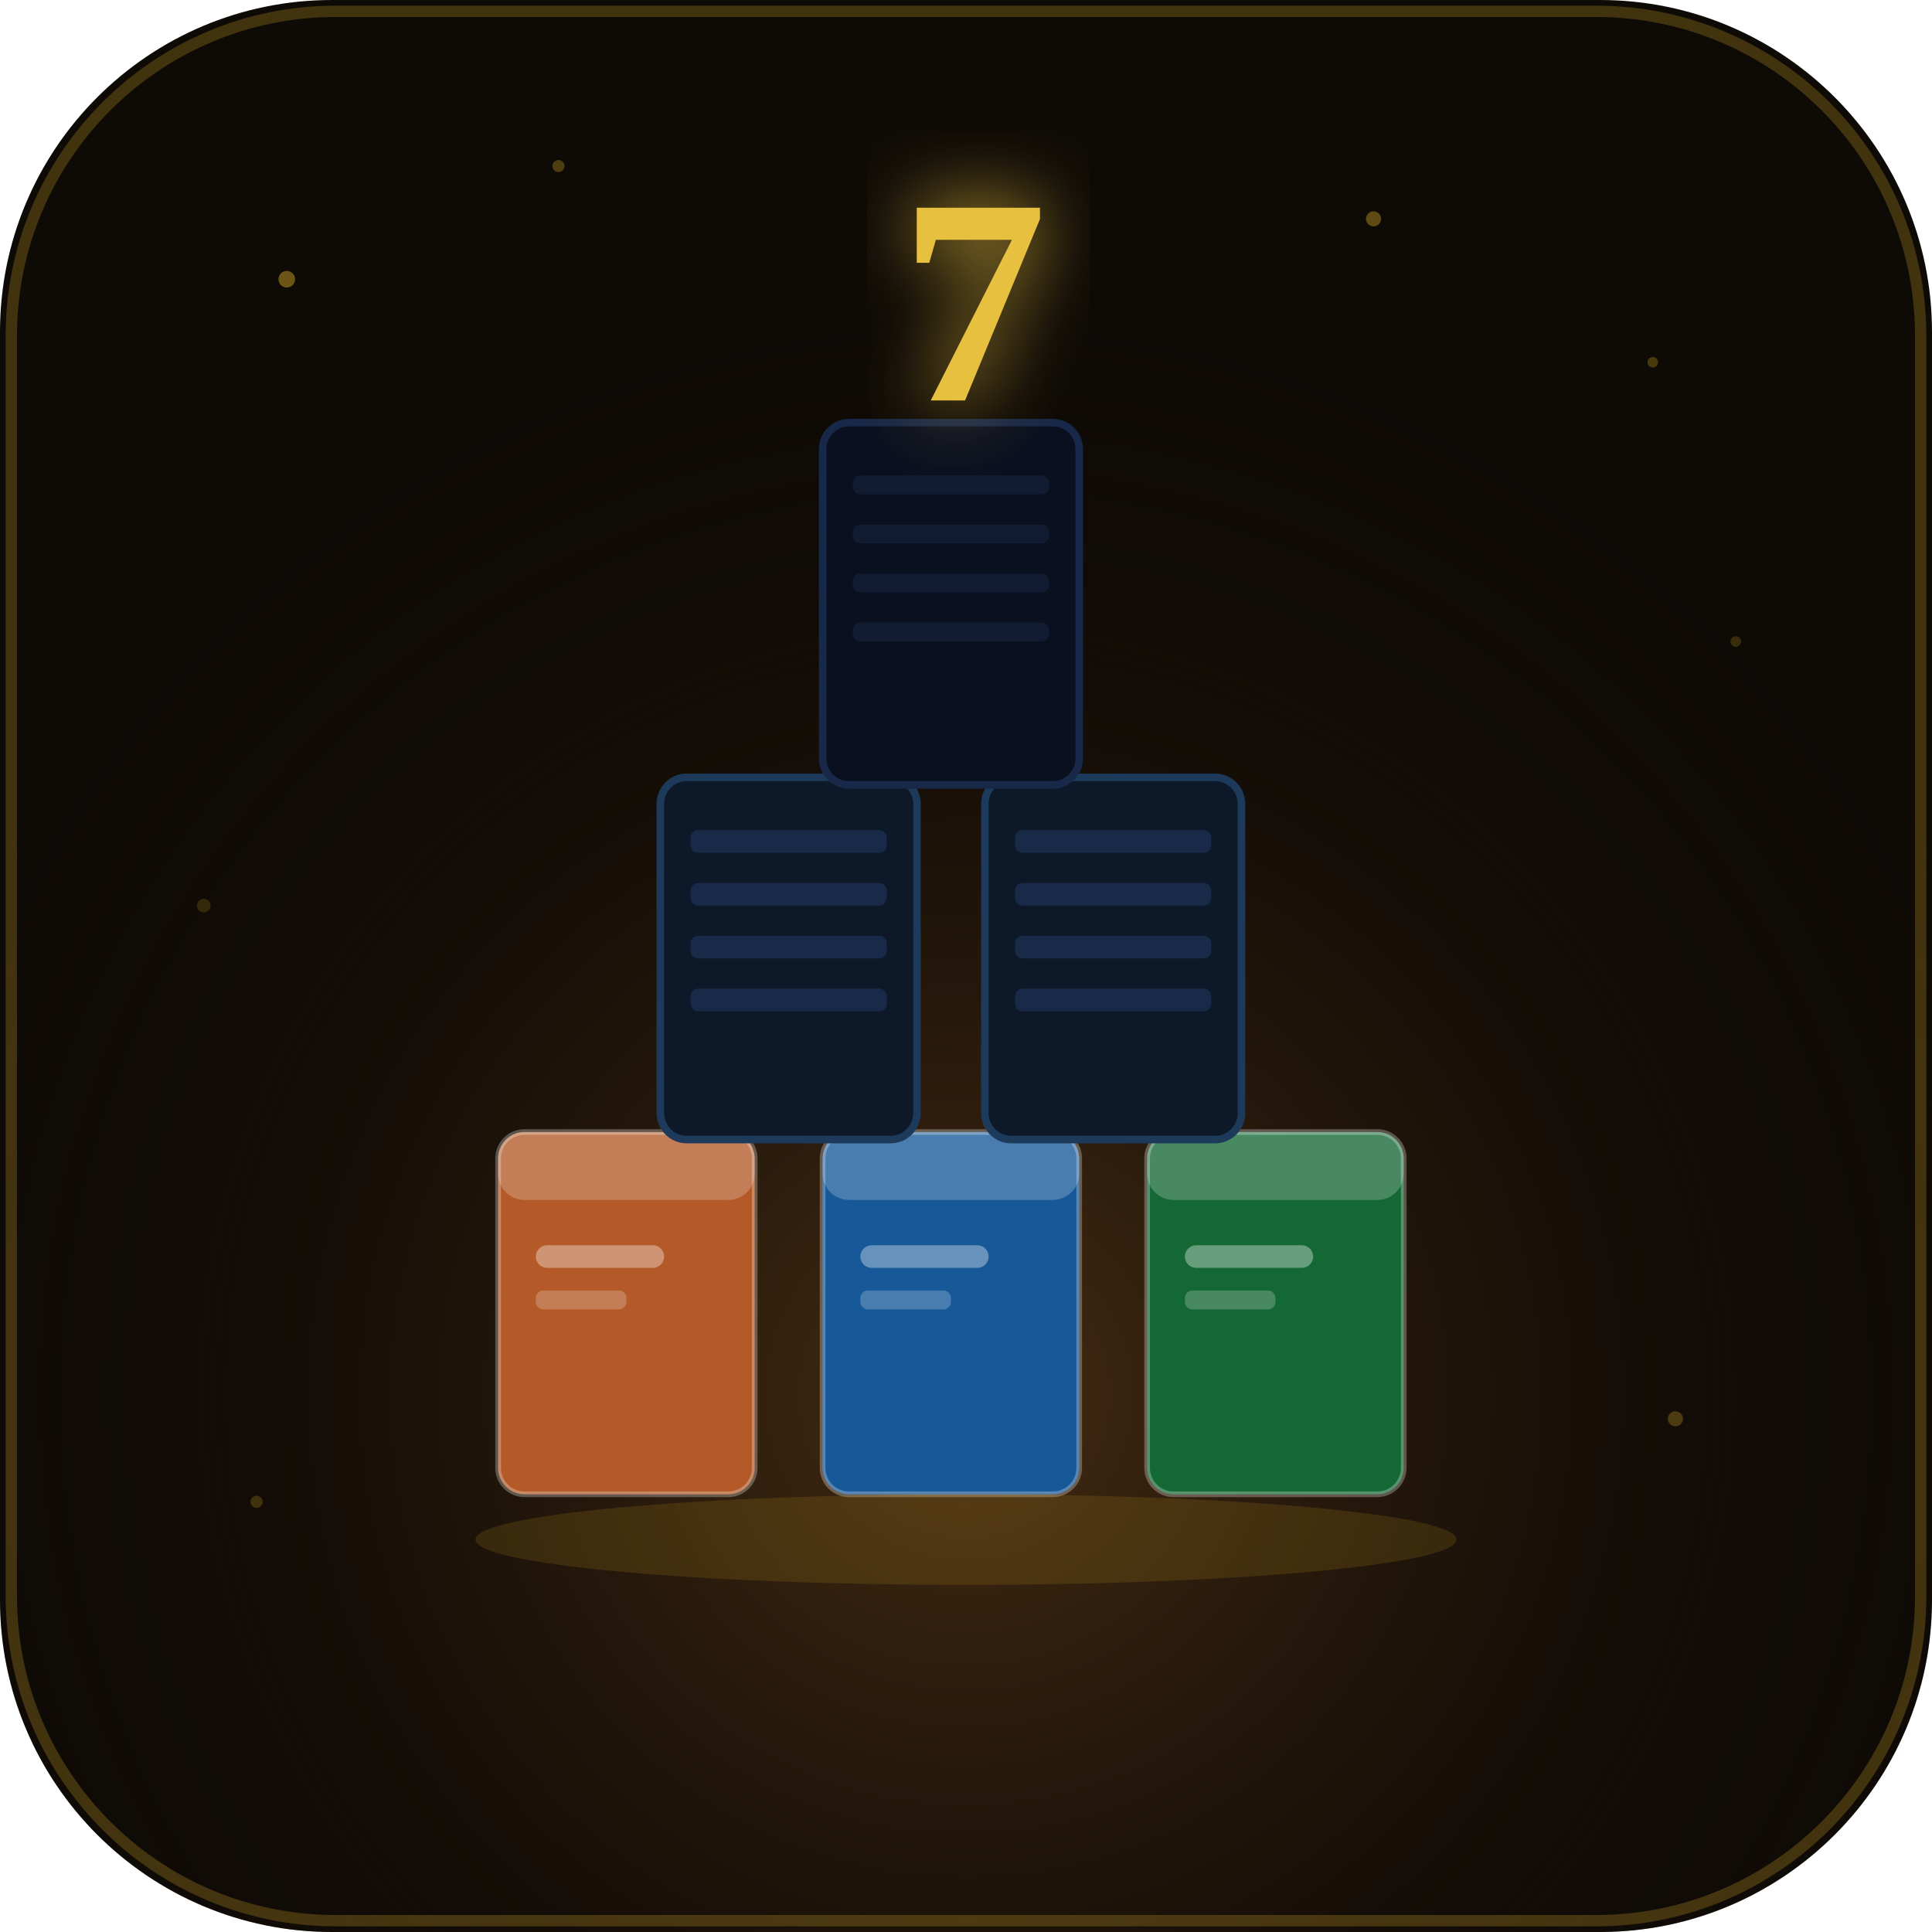
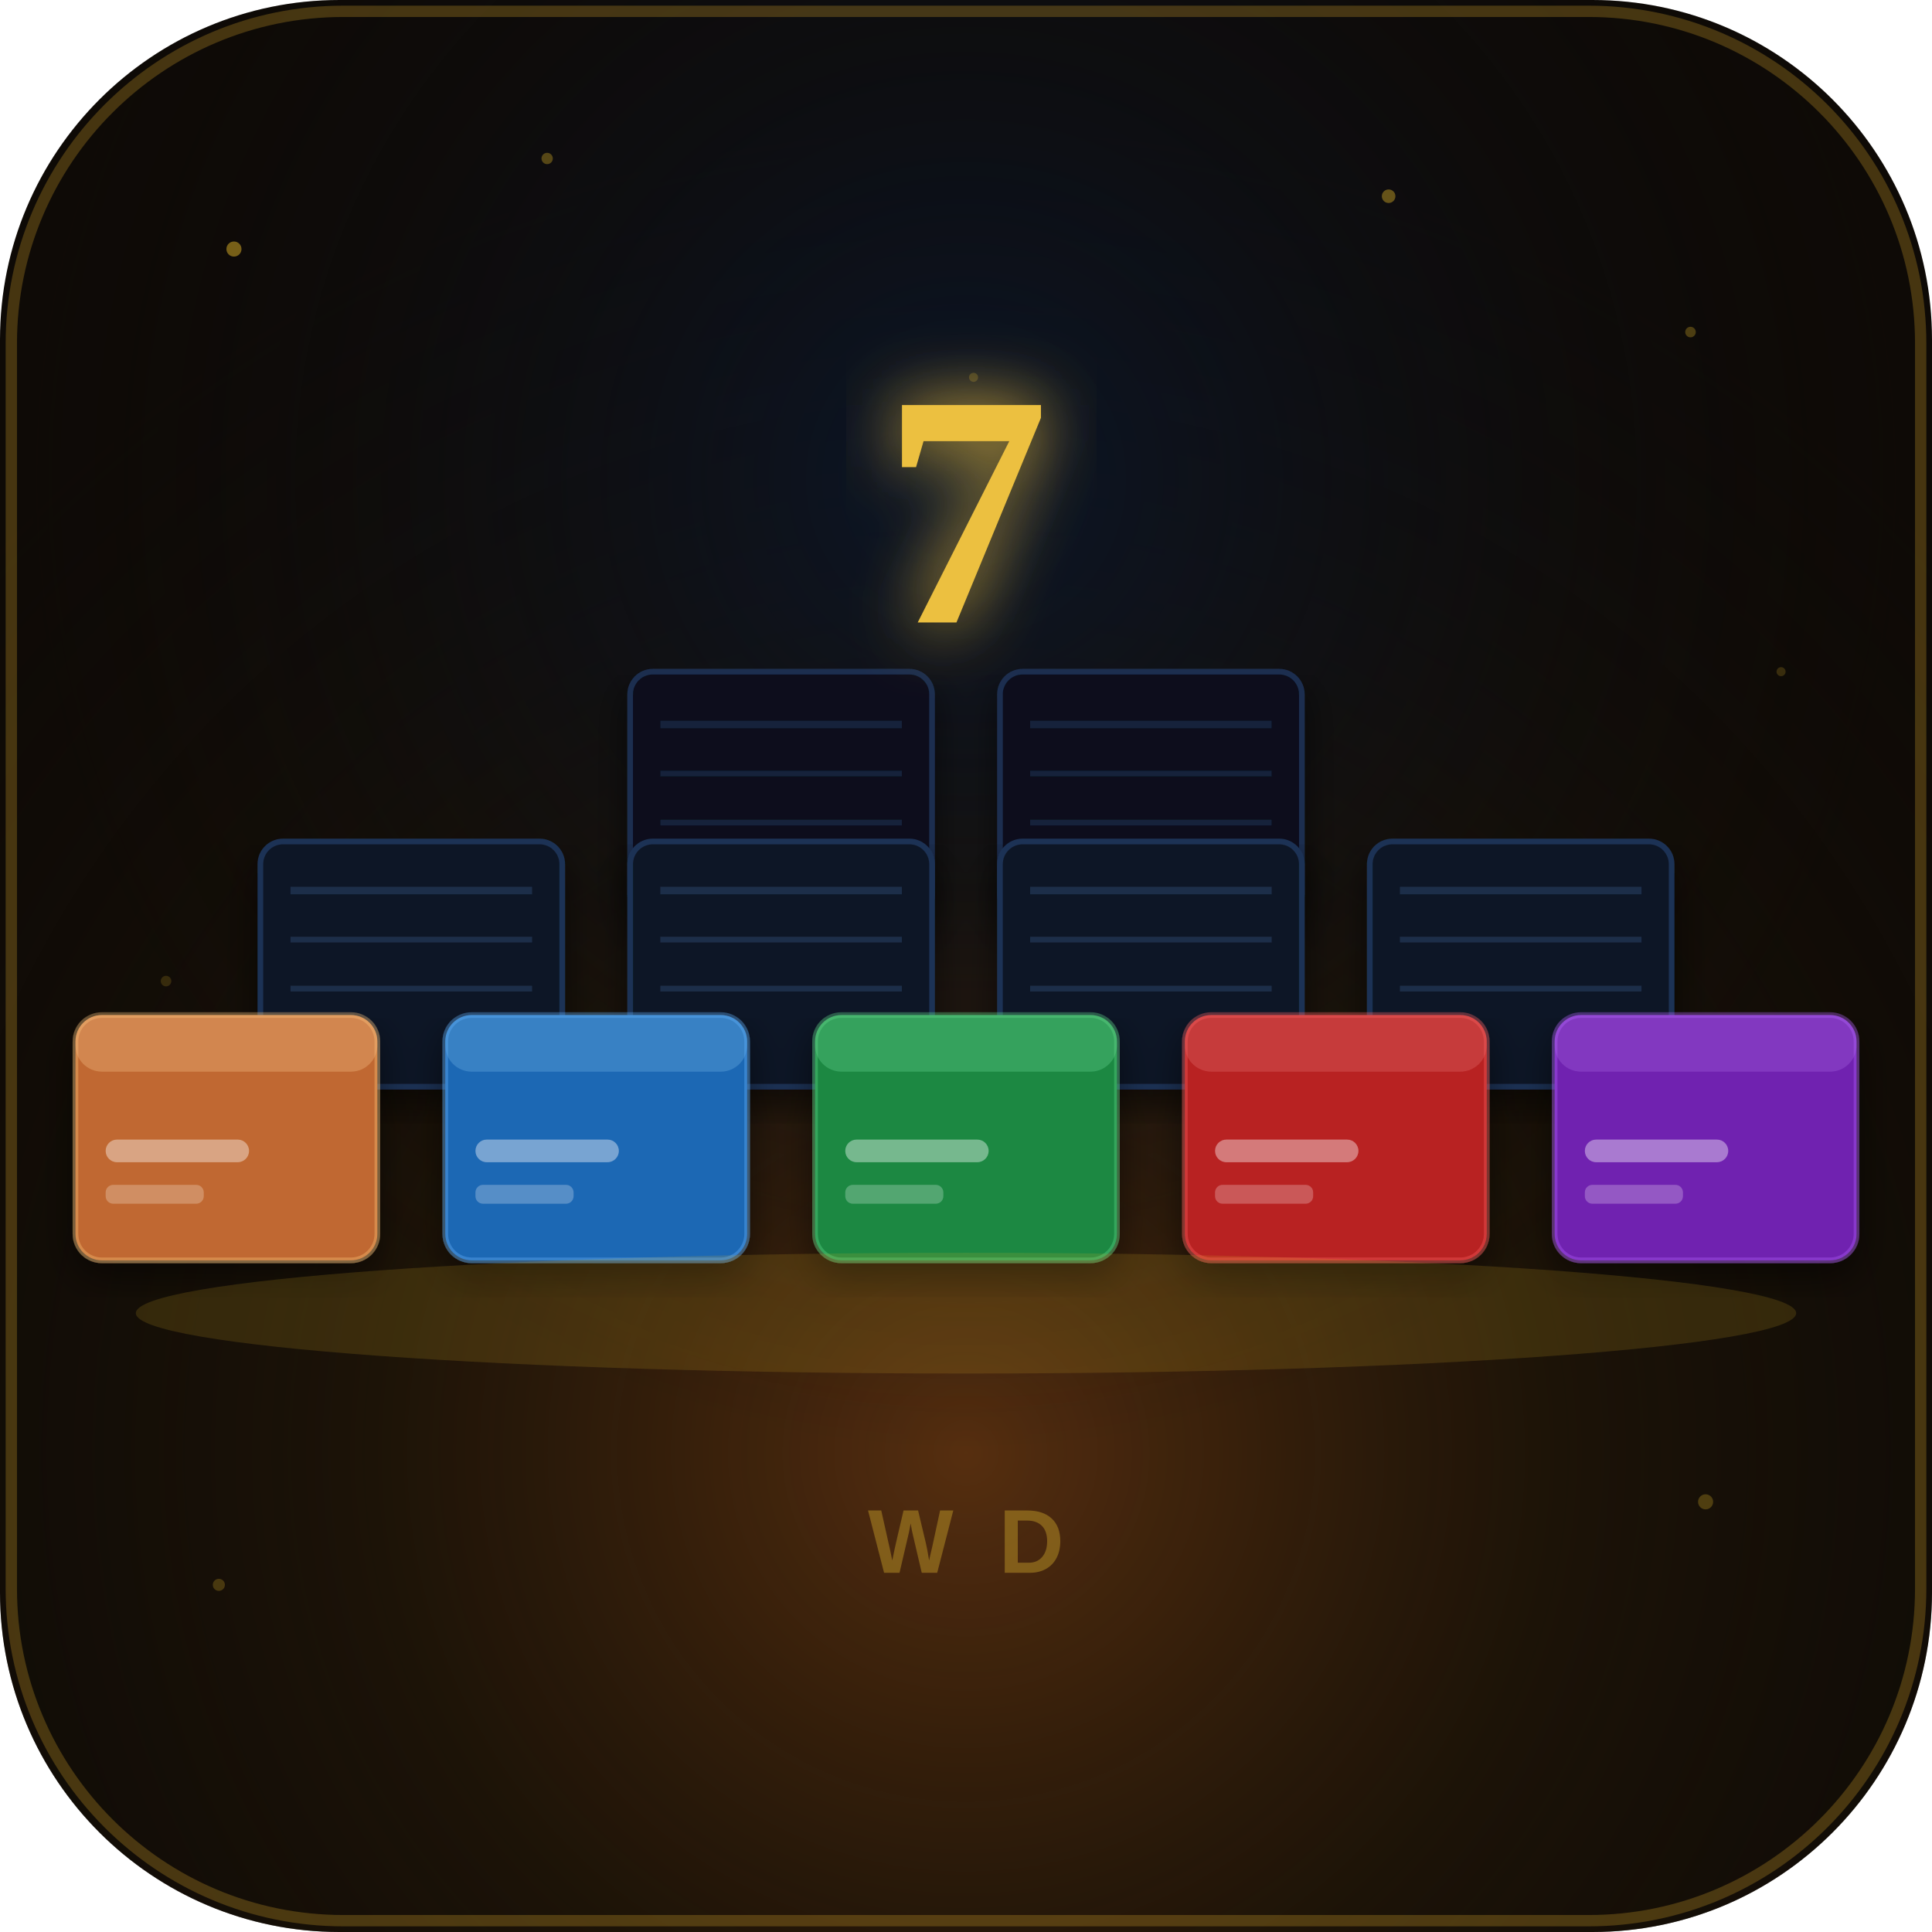
<svg xmlns="http://www.w3.org/2000/svg" viewBox="0 0 512 512">
  <defs>
-     <radialGradient id="bg" cx="50%" cy="72%" r="58%">
-       <stop offset="0%" stop-color="#503214" stop-opacity=".85" />
-       <stop offset="60%" stop-color="#1a1008" stop-opacity=".55" />
+     <radialGradient id="bg" cx="50%" cy="75%" r="70%">
+       <stop offset="0%" stop-color="#5a3010" stop-opacity=".95" />
+       <stop offset="45%" stop-color="#241808" stop-opacity=".60" />
+       <stop offset="100%" stop-color="#0e0a06" stop-opacity="0" />
+     </radialGradient>
+     <radialGradient id="top-glow" cx="50%" cy="25%" r="50%">
+       <stop offset="0%" stop-color="#0a1830" stop-opacity=".80" />
      <stop offset="100%" stop-color="#0e0a06" stop-opacity="0" />
    </radialGradient>
    <linearGradient id="gl" x1="0%" y1="0%" x2="100%" y2="0%">
      <stop offset="0%" stop-color="#e0b428" stop-opacity="0" />
-       <stop offset="50%" stop-color="#e0b428" stop-opacity=".85" />
+       <stop offset="30%" stop-color="#e0b428" stop-opacity=".90" />
+       <stop offset="70%" stop-color="#e0b428" stop-opacity=".90" />
      <stop offset="100%" stop-color="#e0b428" stop-opacity="0" />
    </linearGradient>
-     <filter id="glow" x="-30%" y="-30%" width="160%" height="160%">
-       <feGaussianBlur stdDeviation="6" result="blur" />
+     <filter id="cardshadow" x="-5%" y="-5%" width="115%" height="120%">
+       <feDropShadow dx="0" dy="4" stdDeviation="5" flood-color="#000" flood-opacity=".55" />
+     </filter>
+     <filter id="glow7" x="-40%" y="-40%" width="180%" height="180%">
+       <feGaussianBlur stdDeviation="9" result="b" />
      <feMerge>
-         <feMergeNode in="blur" />
-         <feMergeNode in="SourceGraphic" />
-       </feMerge>
-     </filter>
-     <filter id="tglow" x="-40%" y="-40%" width="180%" height="180%">
-       <feGaussianBlur stdDeviation="10" result="blur" />
-       <feMerge>
-         <feMergeNode in="blur" />
+         <feMergeNode in="b" />
        <feMergeNode in="SourceGraphic" />
      </feMerge>
    </filter>
  </defs>
-   <rect width="512" height="512" rx="88" fill="#0e0a06" />
-   <rect width="512" height="512" rx="88" fill="url(#bg)" />
-   <circle cx="76" cy="74" r="2.2" fill="#e0b428" opacity=".45" />
-   <circle cx="148" cy="44" r="1.6" fill="#e0b428" opacity=".30" />
-   <circle cx="364" cy="58" r="2.0" fill="#e0b428" opacity=".38" />
-   <circle cx="438" cy="96" r="1.4" fill="#e0b428" opacity=".28" />
-   <circle cx="68" cy="398" r="1.6" fill="#e0b428" opacity=".22" />
-   <circle cx="444" cy="376" r="2.0" fill="#e0b428" opacity=".28" />
-   <circle cx="460" cy="170" r="1.4" fill="#e0b428" opacity=".20" />
-   <circle cx="54" cy="240" r="1.8" fill="#e0b428" opacity=".18" />
-   <rect x="132" y="300" width="68" height="96" rx="7" fill="#b45a28" />
-   <rect x="218" y="300" width="68" height="96" rx="7" fill="#165898" />
-   <rect x="304" y="300" width="68" height="96" rx="7" fill="#146834" />
-   <rect x="132" y="300" width="68" height="18" rx="7" fill="rgba(255,255,255,.22)" />
-   <rect x="218" y="300" width="68" height="18" rx="7" fill="rgba(255,255,255,.22)" />
-   <rect x="304" y="300" width="68" height="18" rx="7" fill="rgba(255,255,255,.22)" />
-   <rect x="142" y="330" width="34" height="6" rx="3" fill="rgba(255,255,255,.35)" />
-   <rect x="142" y="342" width="24" height="5" rx="2" fill="rgba(255,255,255,.22)" />
-   <rect x="228" y="330" width="34" height="6" rx="3" fill="rgba(255,255,255,.35)" />
-   <rect x="228" y="342" width="24" height="5" rx="2" fill="rgba(255,255,255,.22)" />
-   <rect x="314" y="330" width="34" height="6" rx="3" fill="rgba(255,255,255,.35)" />
-   <rect x="314" y="342" width="24" height="5" rx="2" fill="rgba(255,255,255,.22)" />
-   <rect x="132" y="300" width="68" height="96" rx="7" fill="none" stroke="rgba(255,255,255,.28)" stroke-width="1.5" />
-   <rect x="218" y="300" width="68" height="96" rx="7" fill="none" stroke="rgba(255,255,255,.28)" stroke-width="1.5" />
-   <rect x="304" y="300" width="68" height="96" rx="7" fill="none" stroke="rgba(255,255,255,.28)" stroke-width="1.5" />
-   <rect x="175" y="206" width="68" height="96" rx="7" fill="#0d1828" />
-   <rect x="261" y="206" width="68" height="96" rx="7" fill="#0d1828" />
-   <rect x="183" y="220" width="52" height="6" rx="2" fill="#1c3254" opacity=".7" />
-   <rect x="183" y="234" width="52" height="6" rx="2" fill="#1c3254" opacity=".7" />
-   <rect x="183" y="248" width="52" height="6" rx="2" fill="#1c3254" opacity=".7" />
-   <rect x="183" y="262" width="52" height="6" rx="2" fill="#1c3254" opacity=".7" />
-   <rect x="269" y="220" width="52" height="6" rx="2" fill="#1c3254" opacity=".7" />
-   <rect x="269" y="234" width="52" height="6" rx="2" fill="#1c3254" opacity=".7" />
-   <rect x="269" y="248" width="52" height="6" rx="2" fill="#1c3254" opacity=".7" />
-   <rect x="269" y="262" width="52" height="6" rx="2" fill="#1c3254" opacity=".7" />
-   <rect x="175" y="206" width="68" height="96" rx="7" fill="none" stroke="#1e3a5a" stroke-width="2" />
-   <rect x="261" y="206" width="68" height="96" rx="7" fill="none" stroke="#1e3a5a" stroke-width="2" />
-   <rect x="218" y="112" width="68" height="96" rx="7" fill="#0a1020" />
-   <rect x="226" y="126" width="52" height="5" rx="2" fill="#142038" opacity=".7" />
-   <rect x="226" y="139" width="52" height="5" rx="2" fill="#142038" opacity=".7" />
-   <rect x="226" y="152" width="52" height="5" rx="2" fill="#142038" opacity=".7" />
-   <rect x="226" y="165" width="52" height="5" rx="2" fill="#142038" opacity=".7" />
-   <rect x="218" y="112" width="68" height="96" rx="7" fill="none" stroke="#182848" stroke-width="2" />
-   <ellipse cx="256" cy="408" rx="130" ry="12" fill="#e0b428" opacity=".14" />
-   <line x1="96" y1="413" x2="416" y2="413" stroke="url(#gl)" stroke-width="2" />
-   <g filter="url(#tglow)">
-     <text x="258" y="84" font-family="Georgia,'Times New Roman',serif" font-size="78" font-weight="900" fill="#e8c040" text-anchor="middle" dominant-baseline="middle">7</text>
+   <rect width="512" height="512" rx="90" fill="#0e0a06" />
+   <rect width="512" height="512" rx="90" fill="url(#bg)" />
+   <rect width="512" height="512" rx="90" fill="url(#top-glow)" />
+   <circle cx="62" cy="66" r="2.0" fill="#e0b428" opacity=".50" />
+   <circle cx="145" cy="42" r="1.5" fill="#e0b428" opacity=".35" />
+   <circle cx="368" cy="52" r="1.8" fill="#e0b428" opacity=".42" />
+   <circle cx="448" cy="88" r="1.4" fill="#e0b428" opacity=".30" />
+   <circle cx="58" cy="420" r="1.6" fill="#e0b428" opacity=".25" />
+   <circle cx="452" cy="398" r="2.0" fill="#e0b428" opacity=".28" />
+   <circle cx="472" cy="178" r="1.2" fill="#e0b428" opacity=".20" />
+   <circle cx="44" cy="260" r="1.4" fill="#e0b428" opacity=".18" />
+   <circle cx="258" cy="100" r="1.2" fill="#e0b428" opacity=".22" />
+   <g filter="url(#cardshadow)">
+     <rect x="167" y="178" width="80" height="65" rx="6" fill="#080e1c" />
+     <rect x="265" y="178" width="80" height="65" rx="6" fill="#080e1c" />
+     <line x1="175" y1="192" x2="239" y2="192" stroke="#12213a" stroke-width="2" />
+     <line x1="175" y1="205" x2="239" y2="205" stroke="#12213a" stroke-width="1.5" />
+     <line x1="175" y1="218" x2="239" y2="218" stroke="#12213a" stroke-width="1.5" />
+     <line x1="273" y1="192" x2="337" y2="192" stroke="#12213a" stroke-width="2" />
+     <line x1="273" y1="205" x2="337" y2="205" stroke="#12213a" stroke-width="1.5" />
+     <line x1="273" y1="218" x2="337" y2="218" stroke="#12213a" stroke-width="1.5" />
+     <rect x="167" y="178" width="80" height="65" rx="6" fill="none" stroke="#1a2e50" stroke-width="1.5" />
+     <rect x="265" y="178" width="80" height="65" rx="6" fill="none" stroke="#1a2e50" stroke-width="1.5" />
  </g>
-   <rect x="3" y="3" width="506" height="506" rx="86" fill="none" stroke="rgba(200,160,40,.28)" stroke-width="3" />
+   <g filter="url(#cardshadow)">
+     <rect x="69" y="223" width="80" height="65" rx="6" fill="#0e1828" />
+     <rect x="167" y="223" width="80" height="65" rx="6" fill="#0e1828" />
+     <rect x="265" y="223" width="80" height="65" rx="6" fill="#0e1828" />
+     <rect x="363" y="223" width="80" height="65" rx="6" fill="#0e1828" />
+     <line x1="77" y1="236" x2="141" y2="236" stroke="#1c2e48" stroke-width="2" />
+     <line x1="77" y1="249" x2="141" y2="249" stroke="#1c2e48" stroke-width="1.5" />
+     <line x1="77" y1="262" x2="141" y2="262" stroke="#1c2e48" stroke-width="1.5" />
+     <line x1="175" y1="236" x2="239" y2="236" stroke="#1c2e48" stroke-width="2" />
+     <line x1="175" y1="249" x2="239" y2="249" stroke="#1c2e48" stroke-width="1.5" />
+     <line x1="175" y1="262" x2="239" y2="262" stroke="#1c2e48" stroke-width="1.5" />
+     <line x1="273" y1="236" x2="337" y2="236" stroke="#1c2e48" stroke-width="2" />
+     <line x1="273" y1="249" x2="337" y2="249" stroke="#1c2e48" stroke-width="1.5" />
+     <line x1="273" y1="262" x2="337" y2="262" stroke="#1c2e48" stroke-width="1.5" />
+     <line x1="371" y1="236" x2="435" y2="236" stroke="#1c2e48" stroke-width="2" />
+     <line x1="371" y1="249" x2="435" y2="249" stroke="#1c2e48" stroke-width="1.5" />
+     <line x1="371" y1="262" x2="435" y2="262" stroke="#1c2e48" stroke-width="1.5" />
+     <rect x="69" y="223" width="80" height="65" rx="6" fill="none" stroke="#1e3254" stroke-width="1.5" />
+     <rect x="167" y="223" width="80" height="65" rx="6" fill="none" stroke="#1e3254" stroke-width="1.5" />
+     <rect x="265" y="223" width="80" height="65" rx="6" fill="none" stroke="#1e3254" stroke-width="1.5" />
+     <rect x="363" y="223" width="80" height="65" rx="6" fill="none" stroke="#1e3254" stroke-width="1.5" />
+   </g>
+   <g filter="url(#cardshadow)">
+     <rect x="20" y="269" width="80" height="65" rx="7" fill="#c06830" />
+     <rect x="20" y="269" width="80" height="15" rx="7" fill="rgba(255,210,160,.28)" />
+     <rect x="28" y="302" width="38" height="6" rx="3" fill="rgba(255,255,255,.40)" />
+     <rect x="28" y="314" width="26" height="5" rx="2" fill="rgba(255,255,255,.25)" />
+     <rect x="20" y="269" width="80" height="65" rx="7" fill="none" stroke="rgba(255,200,130,.35)" stroke-width="1.5" />
+     <rect x="118" y="269" width="80" height="65" rx="7" fill="#1e68b4" />
+     <rect x="118" y="269" width="80" height="15" rx="7" fill="rgba(150,220,255,.22)" />
+     <rect x="126" y="302" width="38" height="6" rx="3" fill="rgba(255,255,255,.40)" />
+     <rect x="126" y="314" width="26" height="5" rx="2" fill="rgba(255,255,255,.25)" />
+     <rect x="118" y="269" width="80" height="65" rx="7" fill="none" stroke="rgba(100,180,255,.35)" stroke-width="1.5" />
+     <rect x="216" y="269" width="80" height="65" rx="7" fill="#1a8842" />
+     <rect x="216" y="269" width="80" height="15" rx="7" fill="rgba(150,255,190,.22)" />
+     <rect x="224" y="302" width="38" height="6" rx="3" fill="rgba(255,255,255,.40)" />
+     <rect x="224" y="314" width="26" height="5" rx="2" fill="rgba(255,255,255,.25)" />
+     <rect x="216" y="269" width="80" height="65" rx="7" fill="none" stroke="rgba(100,220,140,.35)" stroke-width="1.5" />
+     <rect x="314" y="269" width="80" height="65" rx="7" fill="#b82222" />
+     <rect x="314" y="269" width="80" height="15" rx="7" fill="rgba(255,160,160,.20)" />
+     <rect x="322" y="302" width="38" height="6" rx="3" fill="rgba(255,255,255,.40)" />
+     <rect x="322" y="314" width="26" height="5" rx="2" fill="rgba(255,255,255,.25)" />
+     <rect x="314" y="269" width="80" height="65" rx="7" fill="none" stroke="rgba(255,100,100,.35)" stroke-width="1.5" />
+     <rect x="412" y="269" width="80" height="65" rx="7" fill="#7022b0" />
+     <rect x="412" y="269" width="80" height="15" rx="7" fill="rgba(200,150,255,.20)" />
+     <rect x="420" y="302" width="38" height="6" rx="3" fill="rgba(255,255,255,.40)" />
+     <rect x="420" y="314" width="26" height="5" rx="2" fill="rgba(255,255,255,.25)" />
+     <rect x="412" y="269" width="80" height="65" rx="7" fill="none" stroke="rgba(180,100,255,.35)" stroke-width="1.5" />
+   </g>
+   <ellipse cx="256" cy="348" rx="220" ry="16" fill="#e0b428" opacity=".16" />
+   <line x1="40" y1="350" x2="472" y2="350" stroke="url(#gl)" stroke-width="2.5" />
+   <g filter="url(#glow7)">
+     <text x="256" y="140" font-family="Georgia,'Times New Roman',serif" font-size="88" font-weight="900" fill="#ecc040" text-anchor="middle" dominant-baseline="middle">7</text>
+   </g>
+   <text x="256" y="410" font-family="'Arial Narrow',Arial,sans-serif" font-size="24" font-weight="700" fill="rgba(200,160,40,.45)" text-anchor="middle" dominant-baseline="middle" letter-spacing="12">WD</text>
+   <rect x="3" y="3" width="506" height="506" rx="88" fill="none" stroke="rgba(200,155,40,.30)" stroke-width="3" />
</svg>
